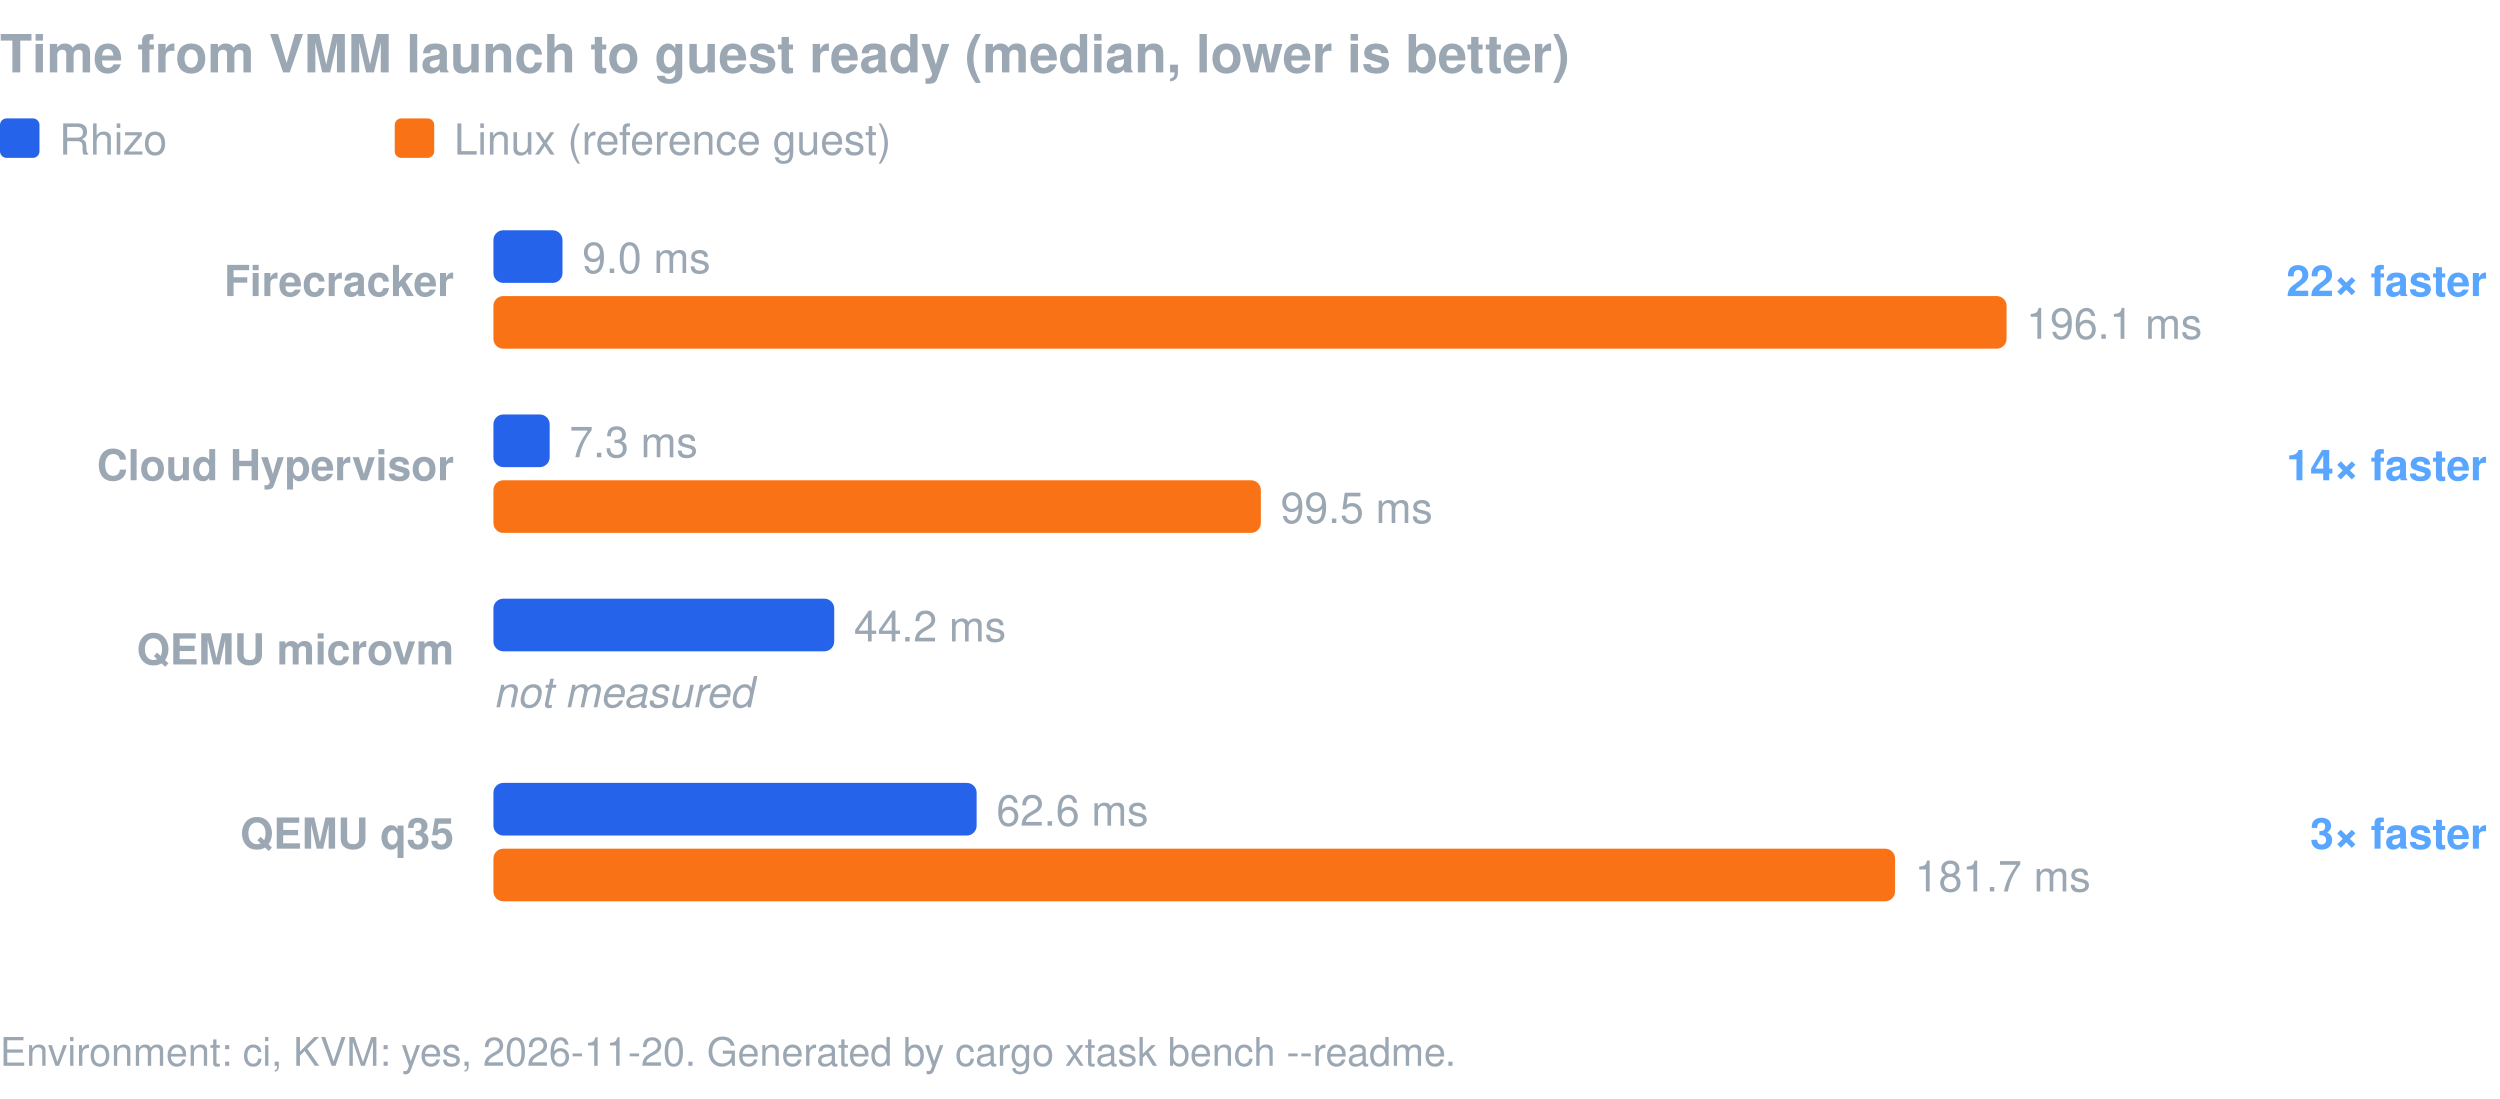
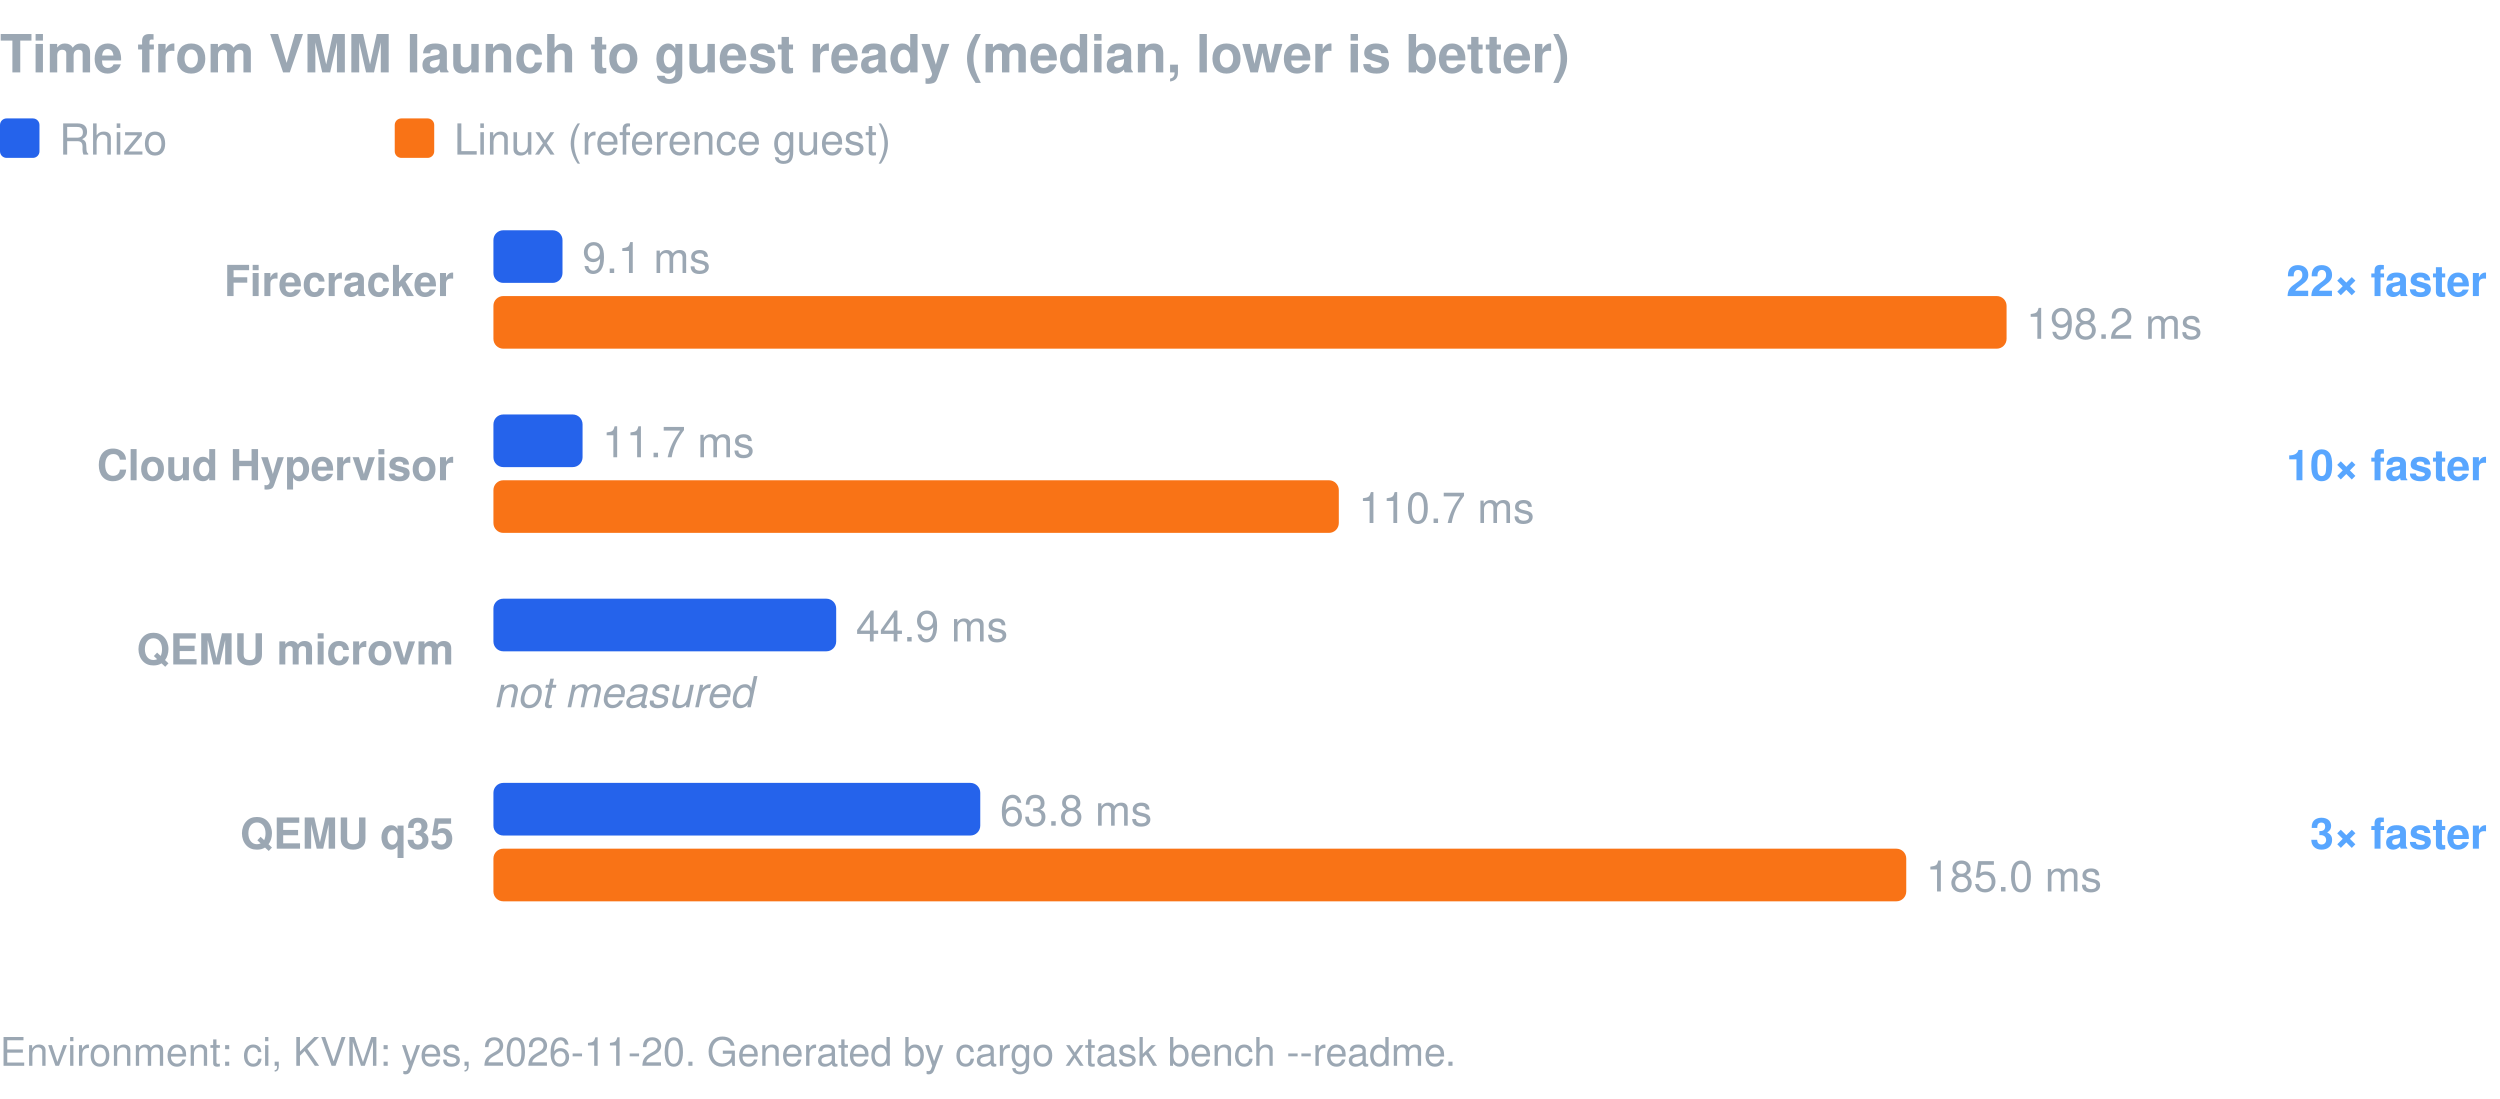
<svg xmlns="http://www.w3.org/2000/svg" width="760" height="334" viewBox="0 0 760 334" font-family="-apple-system, Segoe UI, Helvetica, Arial, sans-serif" font-size="13" fill="#9ba7b3">
  <text x="0" y="22" font-size="16" font-weight="600">Time from VMM launch to guest ready (median, lower is better)</text>
  <rect x="0" y="36" width="12" height="12" rx="2" fill="#2563eb" />
  <text x="18" y="47">Rhizo</text>
  <rect x="120" y="36" width="12" height="12" rx="2" fill="#f97316" />
  <text x="138" y="47">Linux (reference guest)</text>
  <text x="138" y="90" text-anchor="end" font-weight="600">Firecracker</text>
  <rect x="150" y="70" width="21.0" height="16" rx="3" fill="#2563eb" />
-   <text x="177.0" y="83.0">9.0 ms</text>
+   <text x="177.0" y="83.0">9.1 ms</text>
  <rect x="150" y="90" width="460.0" height="16" rx="3" fill="#f97316" />
-   <text x="616.0" y="103.0">196.1 ms</text>
+   <text x="616.0" y="103.0">198.2 ms</text>
  <text x="756" y="90" text-anchor="end" font-weight="600" fill="#58a6ff">22× faster</text>
  <text x="138" y="146" text-anchor="end" font-weight="600">Cloud Hypervisor</text>
-   <rect x="150" y="126" width="17.1" height="16" rx="3" fill="#2563eb" />
-   <text x="173.1" y="139.0">7.3 ms</text>
-   <rect x="150" y="146" width="233.3" height="16" rx="3" fill="#f97316" />
-   <text x="389.3" y="159.0">99.5 ms</text>
-   <text x="756" y="146" text-anchor="end" font-weight="600" fill="#58a6ff">14× faster</text>
+   <rect x="150" y="126" width="27.1" height="16" rx="3" fill="#2563eb" />
+   <text x="183.1" y="139.0">11.7 ms</text>
+   <rect x="150" y="146" width="257.0" height="16" rx="3" fill="#f97316" />
+   <text x="413.0" y="159.0">110.7 ms</text>
+   <text x="756" y="146" text-anchor="end" font-weight="600" fill="#58a6ff">10× faster</text>
  <text x="138" y="202" text-anchor="end" font-weight="600">QEMU microvm</text>
-   <rect x="150" y="182" width="103.6" height="16" rx="3" fill="#2563eb" />
-   <text x="259.6" y="195.0">44.2 ms</text>
+   <rect x="150" y="182" width="104.2" height="16" rx="3" fill="#2563eb" />
+   <text x="260.2" y="195.0">44.9 ms</text>
  <text x="150" y="215.0" font-style="italic">not measured</text>
  <text x="138" y="258" text-anchor="end" font-weight="600">QEMU q35</text>
-   <rect x="150" y="238" width="146.9" height="16" rx="3" fill="#2563eb" />
-   <text x="302.9" y="251.0">62.6 ms</text>
-   <rect x="150" y="258" width="426.1" height="16" rx="3" fill="#f97316" />
-   <text x="582.1" y="271.0">181.7 ms</text>
+   <rect x="150" y="238" width="148.0" height="16" rx="3" fill="#2563eb" />
+   <text x="304.0" y="251.0">63.8 ms</text>
+   <rect x="150" y="258" width="429.5" height="16" rx="3" fill="#f97316" />
+   <text x="585.5" y="271.0">185.0 ms</text>
  <text x="756" y="258" text-anchor="end" font-weight="600" fill="#58a6ff">3× faster</text>
  <text x="0" y="324" font-size="12">Environment: ci, KVM: yes, 2026-11-20. Generated by cargo xtask bench --readme.</text>
</svg>
